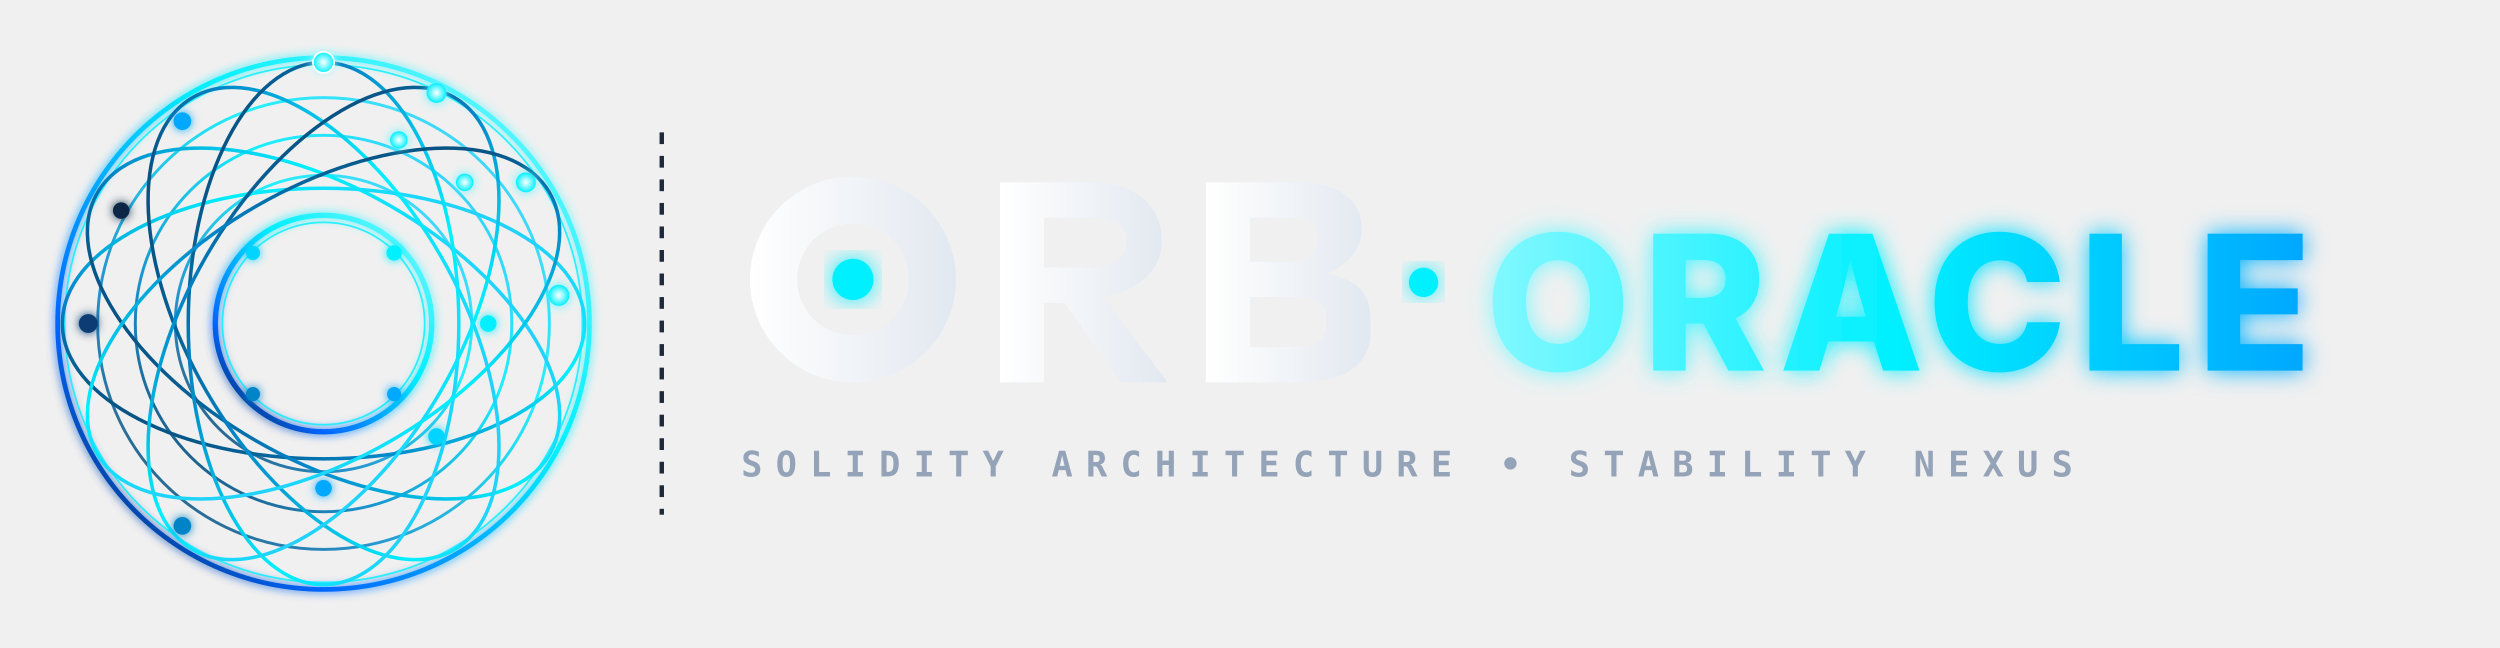
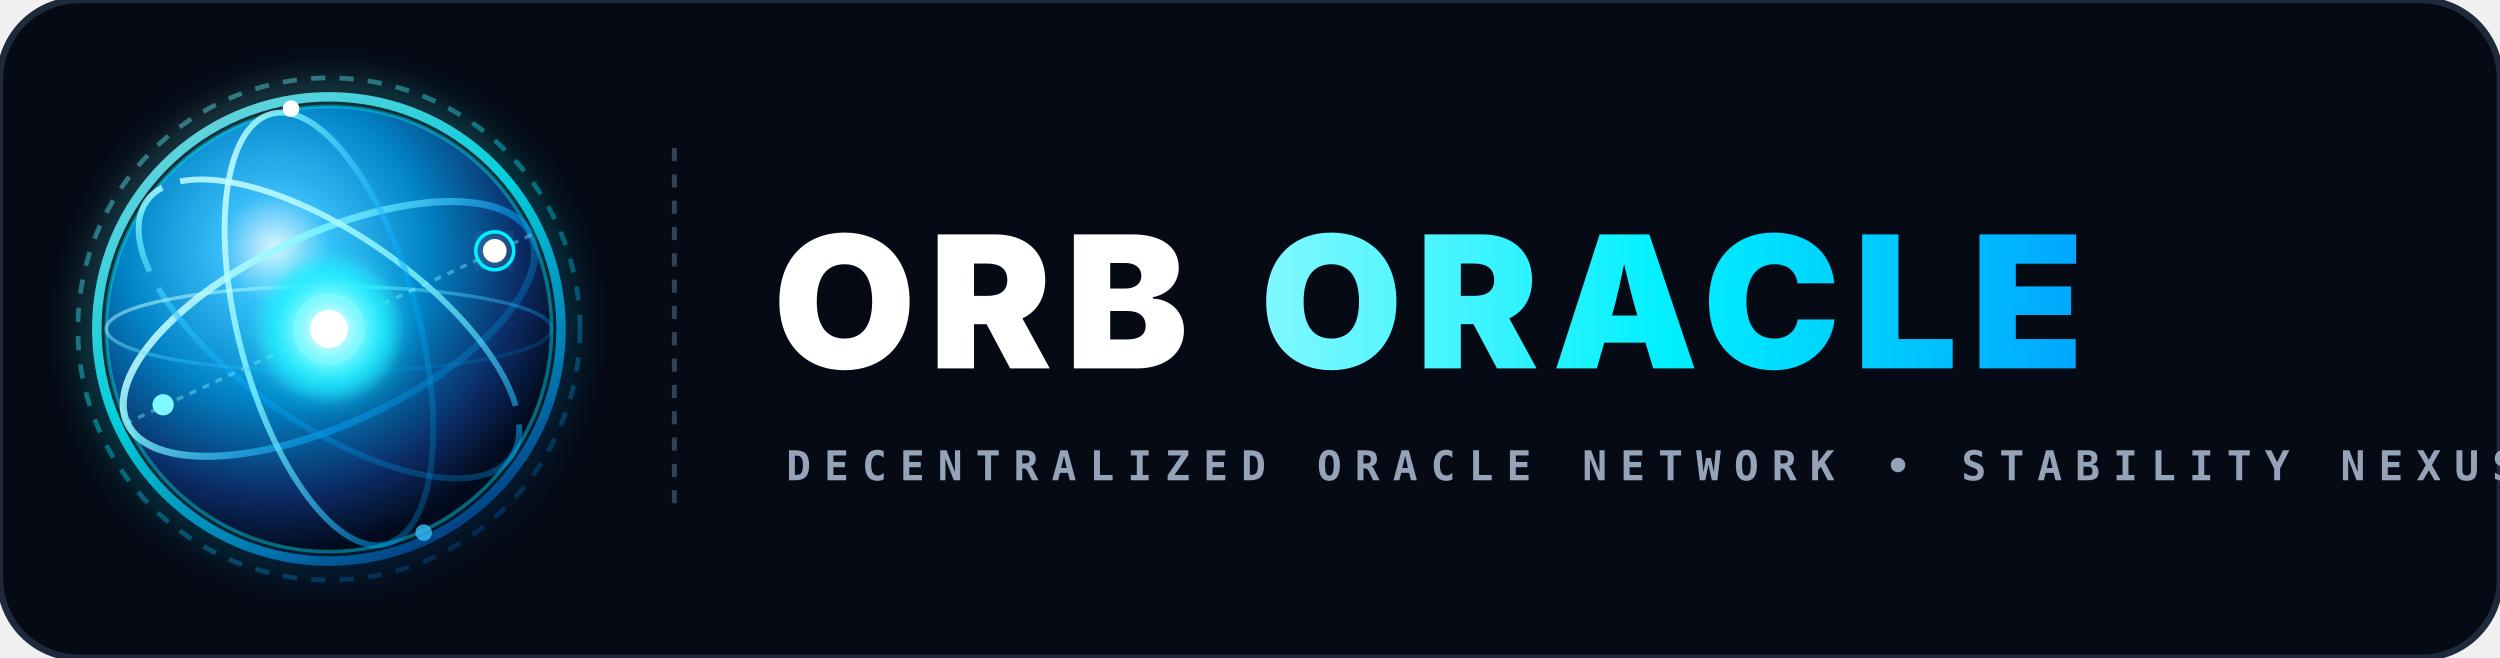
- <svg xmlns="http://www.w3.org/2000/svg" viewBox="0 0 850 220" width="100%" height="100%">
+ <svg xmlns="http://www.w3.org/2000/svg" viewBox="0 0 760 200" width="100%" height="100%">
  <defs>
-     <filter id="combTorusGlow" x="-20%" y="-20%" width="140%" height="140%">
-       <feGaussianBlur stdDeviation="4" result="blur" />
+     <filter id="c-orb-glow" x="-30%" y="-30%" width="160%" height="160%">
+       <feGaussianBlur stdDeviation="8" result="blur" />
      <feComposite in="SourceGraphic" in2="blur" operator="over" />
    </filter>
-     <linearGradient id="combTorusMeshGrad" x1="100%" y1="0%" x2="0%" y2="100%">
-       <stop offset="0%" stop-color="#38BDF8" />
-       <stop offset="35%" stop-color="#00F0FF" />
-       <stop offset="70%" stop-color="#0284C7" />
-       <stop offset="100%" stop-color="#0B2545" />
+     <radialGradient id="c-orb-sphere" cx="38%" cy="32%" r="68%">
+       <stop offset="0%" stop-color="#E0F7FF" />
+       <stop offset="18%" stop-color="#38BDF8" />
+       <stop offset="50%" stop-color="#0284C7" />
+       <stop offset="82%" stop-color="#0B2A63" />
+       <stop offset="100%" stop-color="#020B1E" />
+     </radialGradient>
+     <linearGradient id="c-orb-rim" x1="20%" y1="0%" x2="80%" y2="100%">
+       <stop offset="0%" stop-color="#80F8FF" />
+       <stop offset="45%" stop-color="#00F0FF" />
+       <stop offset="80%" stop-color="#0284C7" />
+       <stop offset="100%" stop-color="#003380" />
    </linearGradient>
-     <linearGradient id="combTorusBorderGrad" x1="100%" y1="0%" x2="0%" y2="100%">
-       <stop offset="0%" stop-color="#80F8FF" />
-       <stop offset="40%" stop-color="#00F0FF" />
-       <stop offset="75%" stop-color="#0066FF" />
-       <stop offset="100%" stop-color="#082040" />
+     <linearGradient id="c-orb-orbit" x1="0%" y1="0%" x2="100%" y2="100%">
+       <stop offset="0%" stop-color="#FFFFFF" stop-opacity="0.95" />
+       <stop offset="30%" stop-color="#80F8FF" stop-opacity="0.8" />
+       <stop offset="70%" stop-color="#00A8FF" stop-opacity="0.5" />
+       <stop offset="100%" stop-color="#0284C7" stop-opacity="0.1" />
    </linearGradient>
-     <radialGradient id="combNodeBrightGlow" cx="50%" cy="50%" r="50%">
+     <radialGradient id="c-orb-core" cx="50%" cy="50%" r="50%">
      <stop offset="0%" stop-color="#FFFFFF" />
-       <stop offset="50%" stop-color="#80F8FF" />
-       <stop offset="100%" stop-color="#00F0FF" />
+       <stop offset="40%" stop-color="#80F8FF" />
+       <stop offset="75%" stop-color="#00F0FF" stop-opacity="0.6" />
+       <stop offset="100%" stop-color="#00F0FF" stop-opacity="0" />
    </radialGradient>
-     <linearGradient id="combOrbWhiteGrad" x1="0%" y1="0%" x2="100%" y2="0%">
-       <stop offset="0%" stop-color="#FFFFFF" />
-       <stop offset="100%" stop-color="#E2E8F0" />
-     </linearGradient>
-     <linearGradient id="combOracleCyanGrad" x1="0%" y1="0%" x2="100%" y2="0%">
+     <linearGradient id="c-text-cyan" x1="0%" y1="0%" x2="100%" y2="0%">
      <stop offset="0%" stop-color="#80F8FF" />
      <stop offset="50%" stop-color="#00F0FF" />
      <stop offset="100%" stop-color="#00A8FF" />
    </linearGradient>
  </defs>
-   <g transform="translate(10, 10) scale(0.40)">
-     <circle cx="250" cy="250" r="226" fill="none" stroke="url(#combTorusBorderGrad)" stroke-width="4" filter="url(#combTorusGlow)" />
-     <circle cx="250" cy="250" r="220" fill="none" stroke="#00F0FF" stroke-width="1.5" opacity="0.8" />
-     <circle cx="250" cy="250" r="92" fill="none" stroke="url(#combTorusBorderGrad)" stroke-width="4.5" filter="url(#combTorusGlow)" />
-     <circle cx="250" cy="250" r="86" fill="none" stroke="#00F0FF" stroke-width="1.5" opacity="0.8" />
-     <g stroke="url(#combTorusMeshGrad)" fill="none">
-       <circle cx="250" cy="250" r="192" stroke-width="2.5" opacity="0.85" />
-       <circle cx="250" cy="250" r="160" stroke-width="2.5" opacity="0.9" />
-       <circle cx="250" cy="250" r="126" stroke-width="2.5" opacity="0.85" />
-       <ellipse cx="250" cy="250" rx="222" ry="115" stroke-width="3" transform="rotate(0 250 250)" />
-       <ellipse cx="250" cy="250" rx="222" ry="115" stroke-width="3" transform="rotate(30 250 250)" />
-       <ellipse cx="250" cy="250" rx="222" ry="115" stroke-width="3" transform="rotate(60 250 250)" />
-       <ellipse cx="250" cy="250" rx="222" ry="115" stroke-width="3" transform="rotate(90 250 250)" />
-       <ellipse cx="250" cy="250" rx="222" ry="115" stroke-width="3" transform="rotate(120 250 250)" />
-       <ellipse cx="250" cy="250" rx="222" ry="115" stroke-width="3" transform="rotate(150 250 250)" />
+   <rect width="760" height="200" rx="24" fill="#050A15" stroke="#1E293B" stroke-width="2" />
+   <g transform="translate(100, 100) scale(0.72) translate(-128, -128)">
+     <circle cx="128" cy="128" r="106" fill="none" stroke="url(#c-orb-rim)" stroke-width="2" opacity="0.4" stroke-dasharray="6 6" />
+     <circle cx="128" cy="128" r="98" fill="none" stroke="url(#c-orb-rim)" stroke-width="4" filter="url(#c-orb-glow)" opacity="0.85" />
+     <circle cx="128" cy="128" r="94" fill="url(#c-orb-sphere)" />
+     <circle cx="128" cy="128" r="94" fill="none" stroke="#00F0FF" stroke-width="1.5" opacity="0.4" />
+     <g fill="none" stroke="url(#c-orb-orbit)">
+       <ellipse cx="128" cy="128" rx="94" ry="40" stroke-width="3" transform="rotate(-25 128 128)" />
+       <ellipse cx="128" cy="128" rx="94" ry="40" stroke-width="2.5" transform="rotate(35 128 128)" stroke-dasharray="180 8 40 8" />
+       <ellipse cx="128" cy="128" rx="38" ry="94" stroke-width="2.5" transform="rotate(-15 128 128)" />
+       <ellipse cx="128" cy="128" rx="94" ry="18" stroke-width="1.5" opacity="0.6" />
    </g>
-     <g filter="url(#combTorusGlow)">
-       <circle cx="250" cy="28" r="9" fill="url(#combNodeBrightGlow)" stroke="#FFFFFF" stroke-width="1.5" />
-       <circle cx="346" cy="54" r="8.5" fill="url(#combNodeBrightGlow)" />
-       <circle cx="422" cy="130" r="8.5" fill="url(#combNodeBrightGlow)" />
-       <circle cx="450" cy="226" r="9" fill="url(#combNodeBrightGlow)" />
-       <circle cx="370" cy="130" r="7.5" fill="url(#combNodeBrightGlow)" />
-       <circle cx="314" cy="94" r="7.5" fill="url(#combNodeBrightGlow)" />
-       <circle cx="390" cy="250" r="7" fill="#00F0FF" />
-       <circle cx="346" cy="346" r="7" fill="#00D4FF" />
-       <circle cx="250" cy="390" r="7" fill="#00A8FF" />
-       <circle cx="310" cy="190" r="6.5" fill="#00F0FF" />
-       <circle cx="310" cy="310" r="6" fill="#00A8FF" />
-       <circle cx="190" cy="310" r="6" fill="#0284C7" />
-       <circle cx="130" cy="422" r="7.5" fill="#0284C7" />
-       <circle cx="50" cy="250" r="8" fill="#0B3B73" />
-       <circle cx="78" cy="154" r="7" fill="#0B2545" />
-       <circle cx="130" cy="78" r="7.5" fill="#00A8FF" />
-       <circle cx="190" cy="190" r="6" fill="#00D4FF" />
-     </g>
+     <line x1="42" y1="168" x2="214" y2="88" stroke="#80F8FF" stroke-width="1.5" opacity="0.4" stroke-dasharray="3 3" />
+     <circle cx="128" cy="128" r="32" fill="url(#c-orb-core)" filter="url(#c-orb-glow)" />
+     <circle cx="128" cy="128" r="8" fill="#FFFFFF" />
+     <circle cx="128" cy="128" r="14" fill="none" stroke="#80F8FF" stroke-width="2" />
+     <circle cx="198" cy="95" r="5" fill="#FFFFFF" filter="url(#c-orb-glow)" />
+     <circle cx="198" cy="95" r="8" fill="none" stroke="#00F0FF" stroke-width="1.5" />
+     <circle cx="58" cy="160" r="4.5" fill="#80F8FF" />
+     <circle cx="112" cy="35" r="3.5" fill="#FFFFFF" />
+     <circle cx="168" cy="214" r="3.5" fill="#38BDF8" opacity="0.8" />
  </g>
-   <line x1="225" y1="45" x2="225" y2="175" stroke="#1E293B" stroke-width="1.5" stroke-dasharray="4 4" />
-   <g transform="translate(250, 50)">
-     <path d="M 40 10 A 35 35 0 1 0 40 80 A 35 35 0 1 0 40 10 Z M 40 26 A 19 19 0 1 1 40 64 A 19 19 0 1 1 40 26 Z" fill="url(#combOrbWhiteGrad)" />
-     <circle cx="40" cy="45" r="7" fill="#00F0FF" filter="url(#combTorusGlow)" />
-     <path d="M 90 12 L 122 12 C 136 12 145 20 145 32 C 145 42 137 49 125 51 L 147 80 L 131 80 L 112 53 L 105 53 L 105 80 L 90 80 Z M 105 24 L 105 41 L 121 41 C 129 41 133 37 133 32 C 133 27 129 24 121 24 Z" fill="url(#combOrbWhiteGrad)" />
-     <path d="M 160 12 L 192 12 C 205 12 213 18 213 28 C 213 34 209 40 201 43 C 216 46 216 53 216 63 C 216 74 207 80 192 80 L 160 80 Z M 175 24 L 175 39 L 189 39 C 195 39 198 36 198 31 C 198 26 195 24 189 24 Z M 175 51 L 175 68 L 191 68 C 198 68 201 65 201 59 C 201 54 198 51 191 51 Z" fill="url(#combOrbWhiteGrad)" />
-     <circle cx="234" cy="46" r="5" fill="#00F0FF" filter="url(#combTorusGlow)" />
-     <text x="255" y="76" font-family="'Geist', 'Inter', 'Segoe UI', sans-serif" font-weight="800" font-size="64" letter-spacing="4" fill="url(#combOracleCyanGrad)" filter="url(#combTorusGlow)">ORACLE</text>
-     <text x="2" y="112" font-family="'Geist Mono', 'Consolas', monospace" font-weight="600" font-size="12" letter-spacing="4.5" fill="#94A3B8">SOLIDITY ARCHITECTURE • STABILITY NEXUS</text>
+   <line x1="205" y1="45" x2="205" y2="155" stroke="#334155" stroke-width="1.5" stroke-dasharray="4 4" />
+   <g transform="translate(235, 60)">
+     <text x="0" y="52" font-family="'Geist', 'Inter', system-ui, -apple-system, sans-serif" font-weight="900" font-size="56" letter-spacing="4" fill="#FFFFFF">ORB</text>
+     <text x="148" y="52" font-family="'Geist', 'Inter', system-ui, -apple-system, sans-serif" font-weight="900" font-size="56" letter-spacing="4" fill="url(#c-text-cyan)">ORACLE</text>
+     <text x="4" y="86" font-family="'Geist Mono', 'Consolas', monospace" font-weight="600" font-size="12.5" letter-spacing="4" fill="#94A3B8">DECENTRALIZED ORACLE NETWORK • STABILITY NEXUS</text>
  </g>
</svg>
